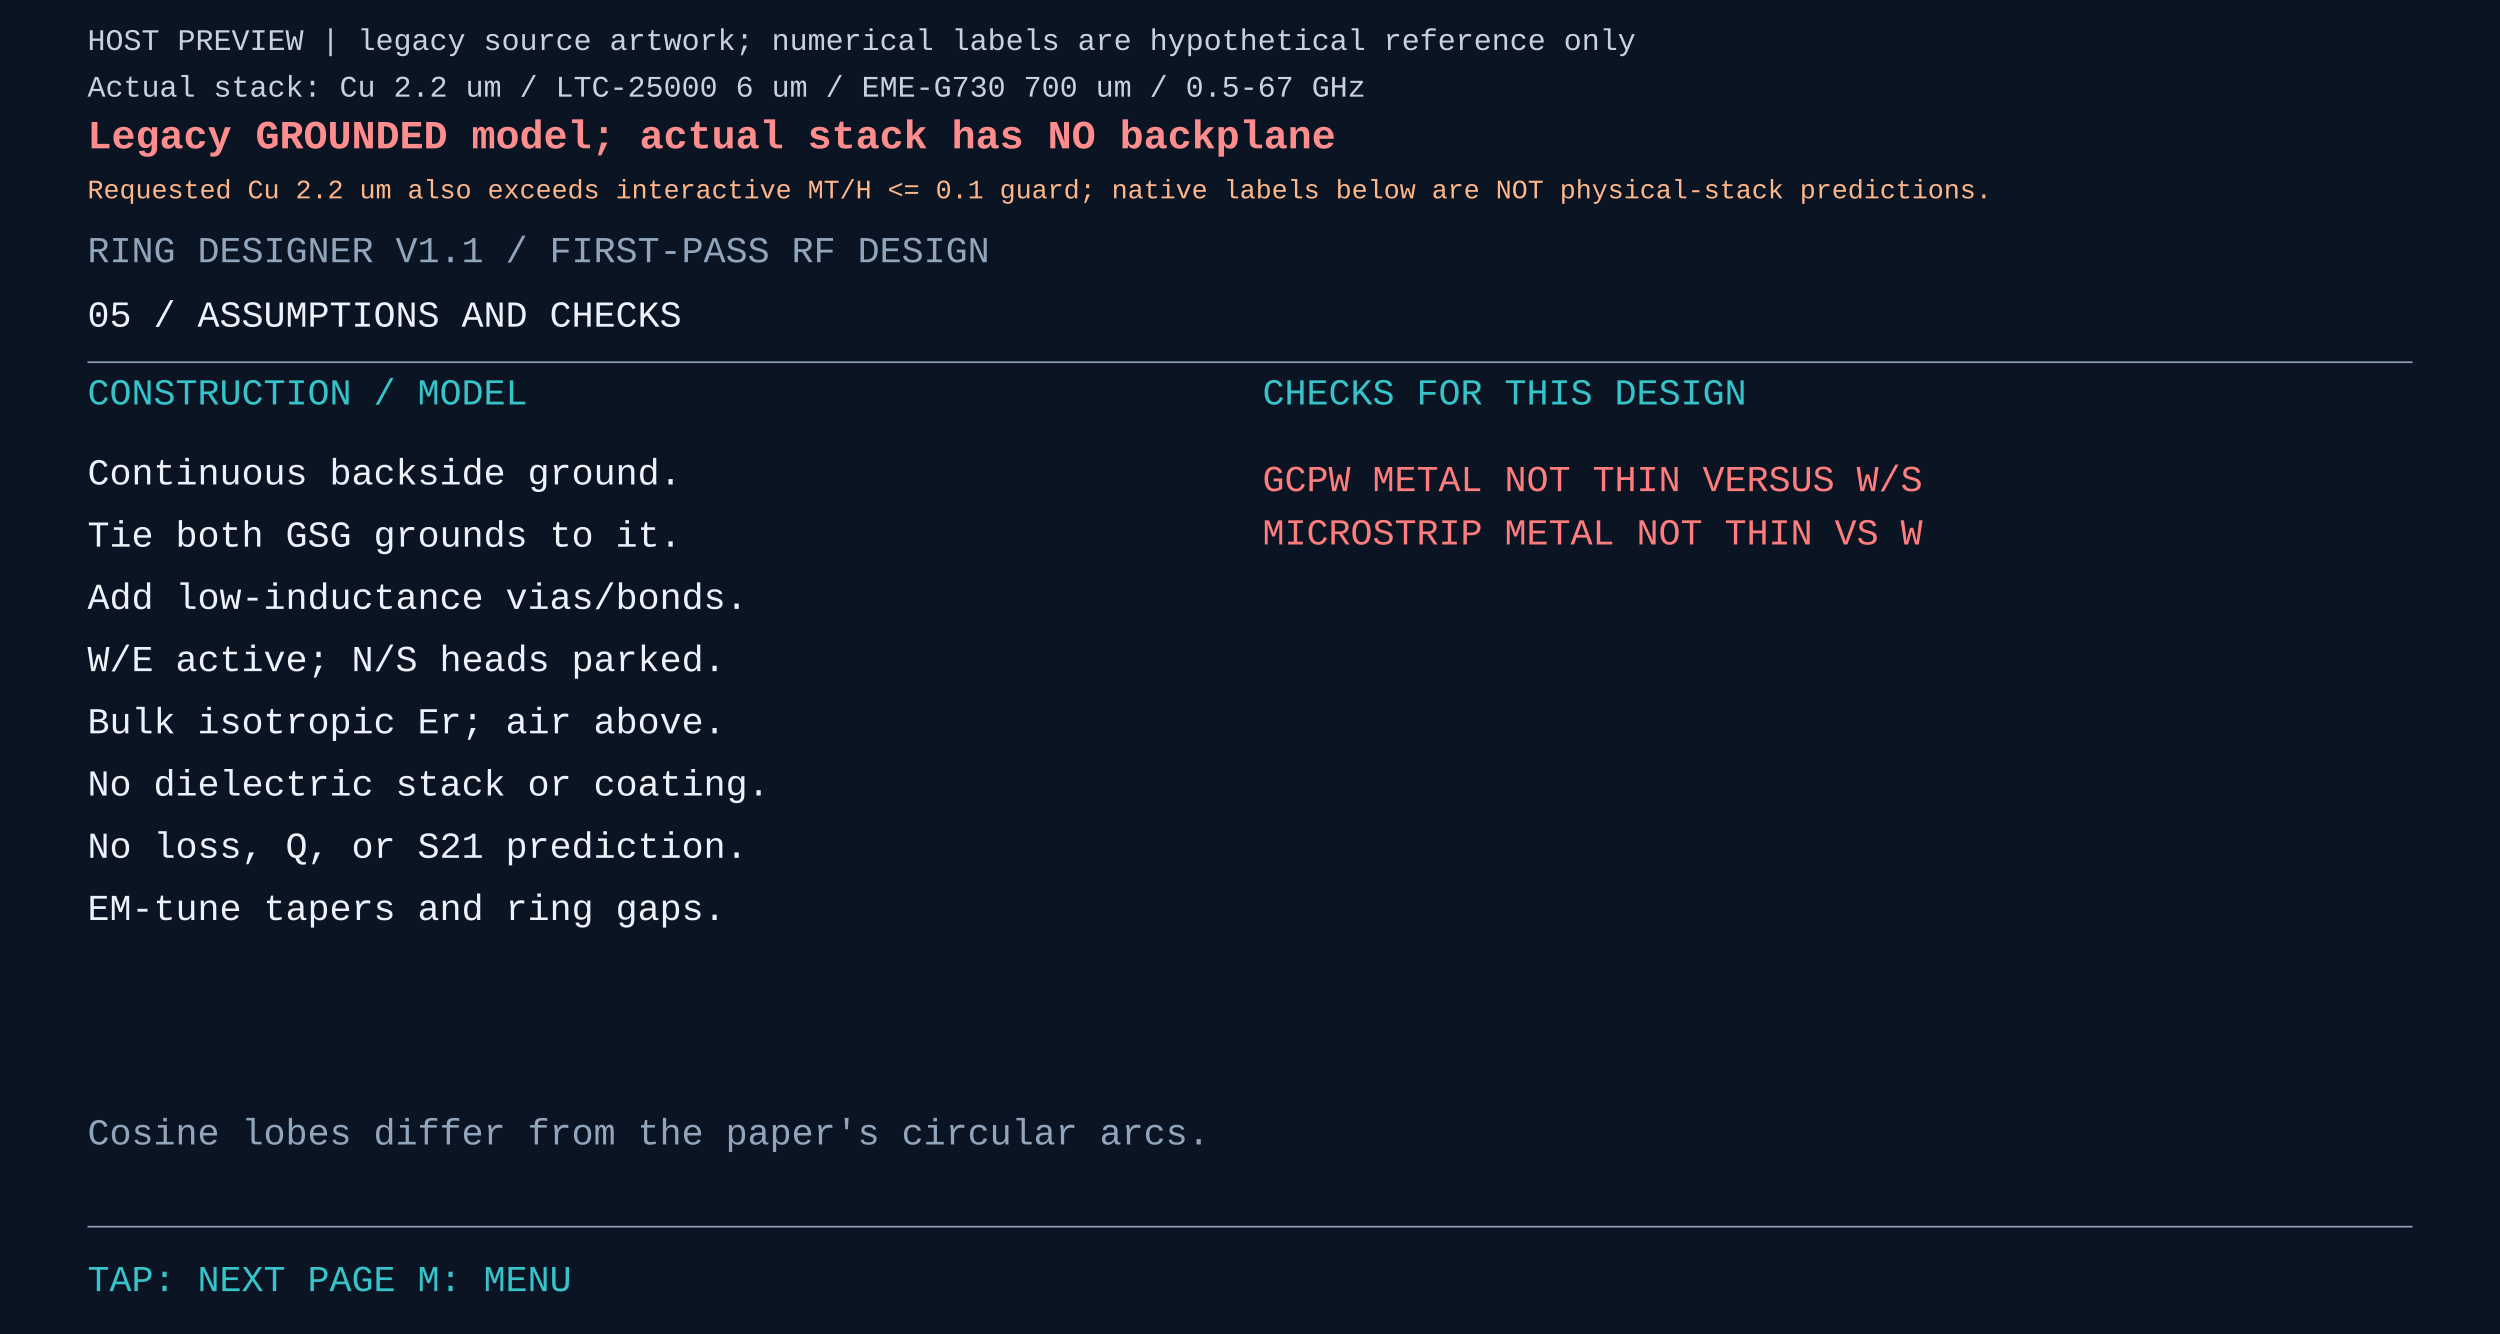
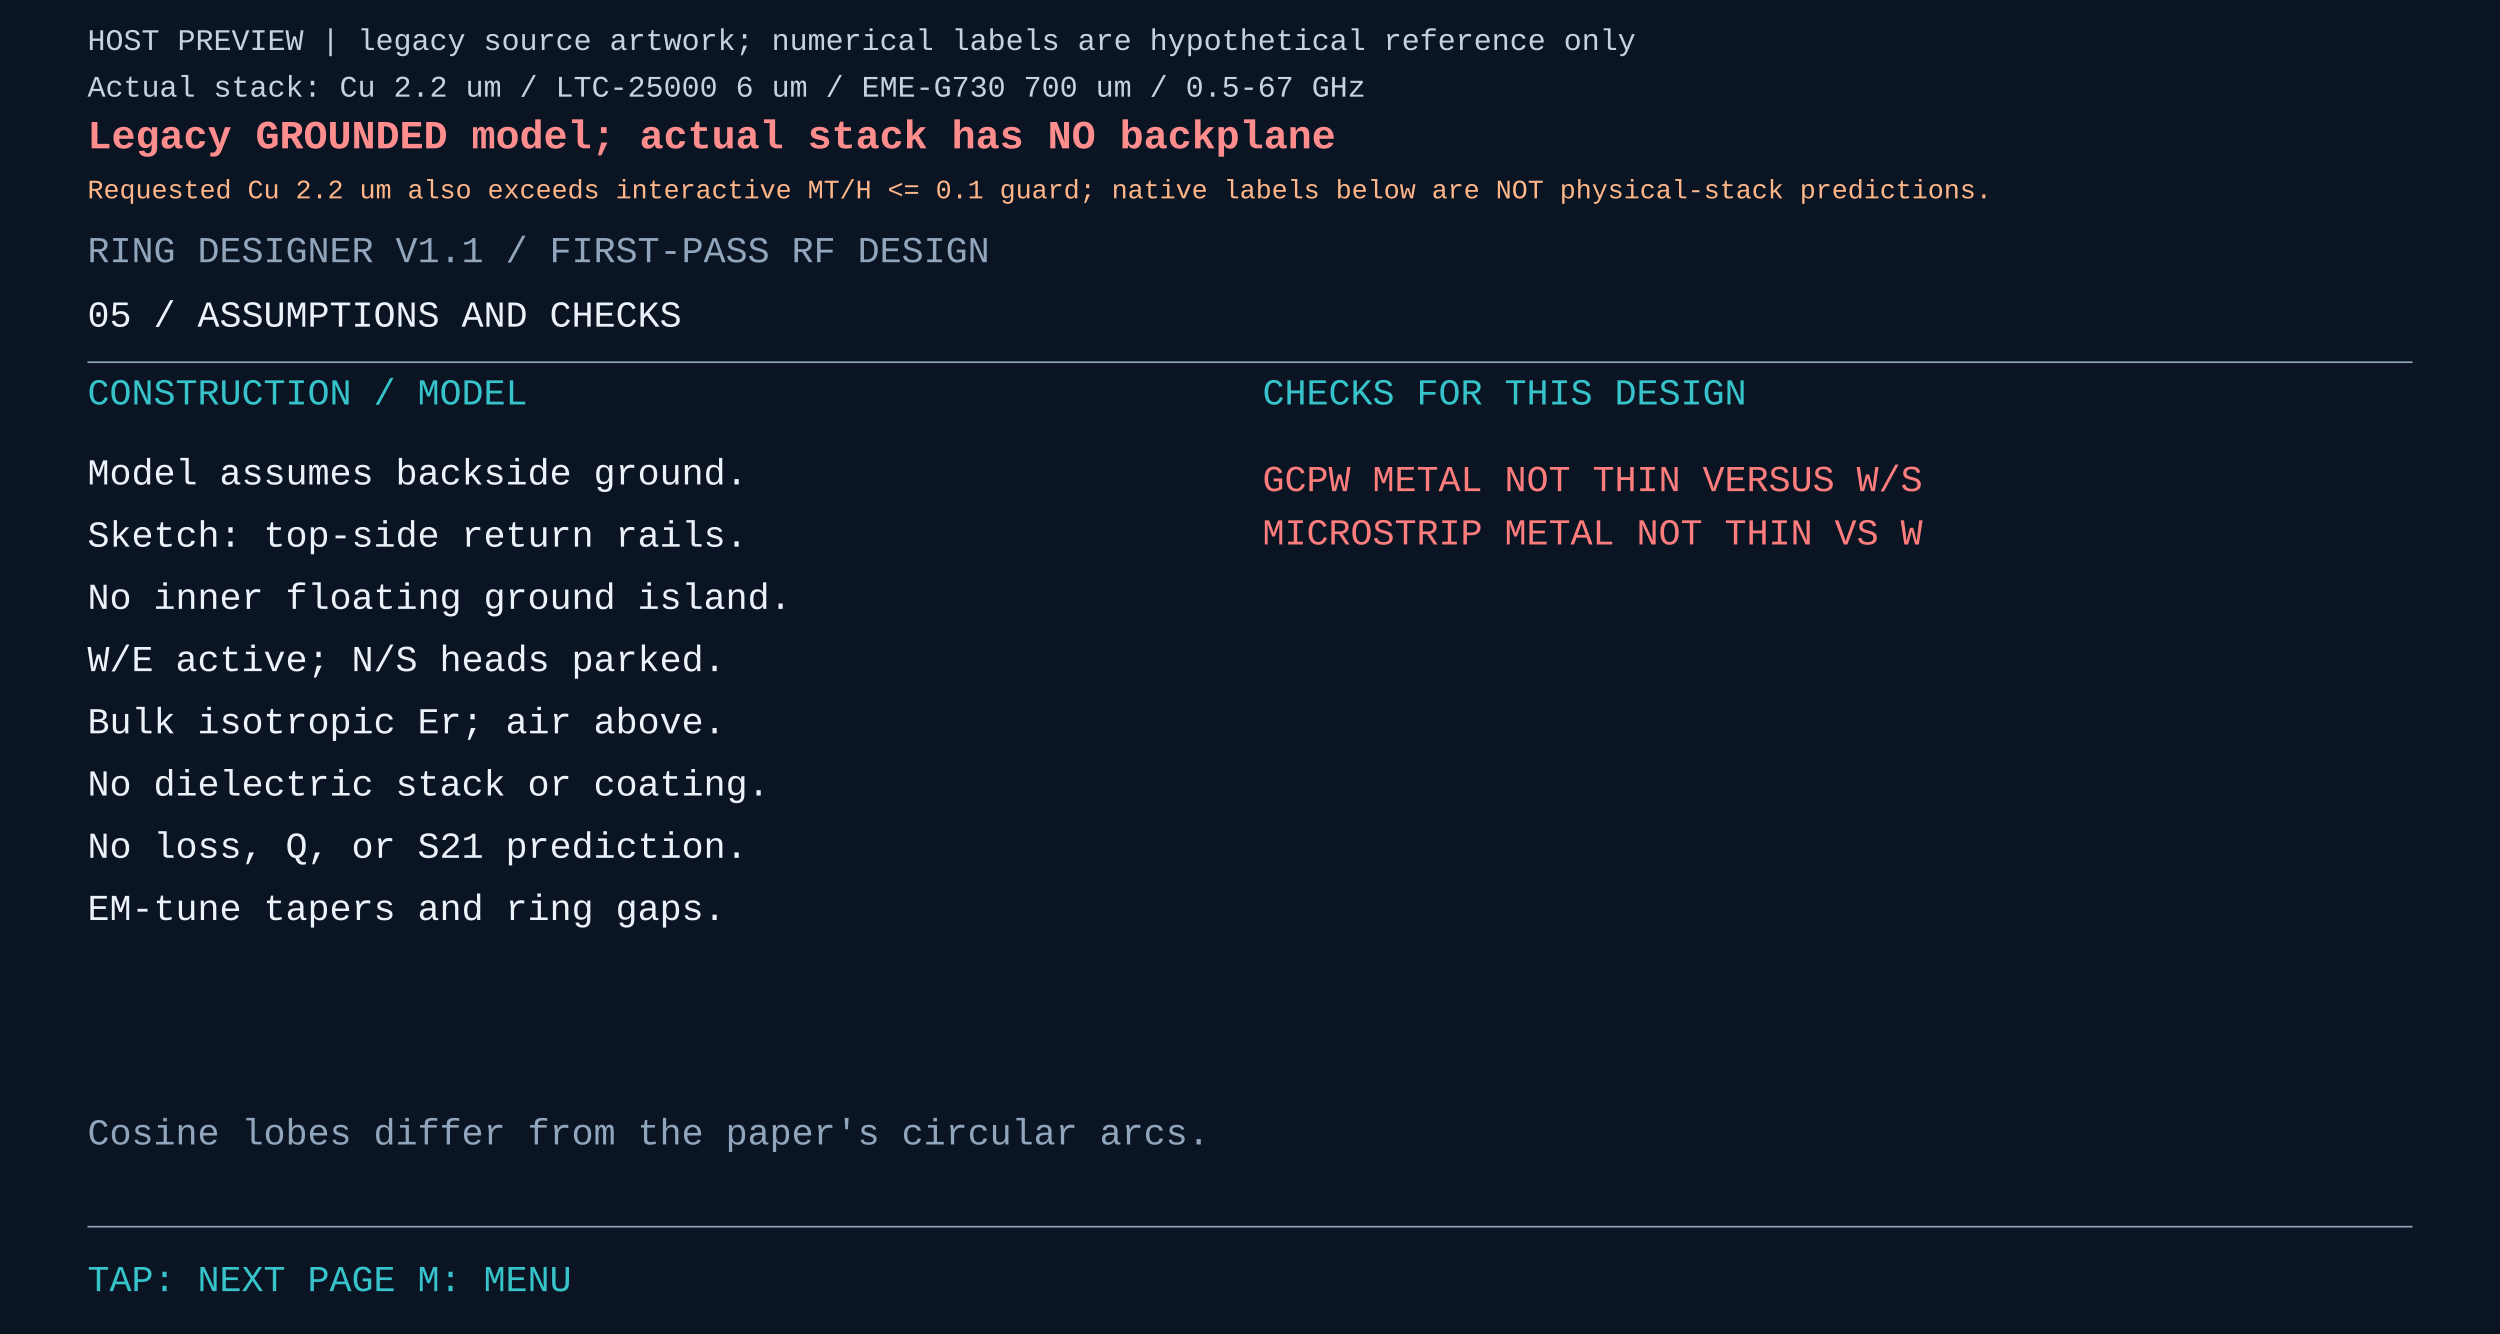
<svg xmlns="http://www.w3.org/2000/svg" width="1500" height="800" viewBox="0 0 1500 800">
  <rect x="0" y="0" width="1500" height="800" fill="rgb(10,20,35)" stroke="rgb(10,20,35)" stroke-width="1" />
  <text x="52.5" y="157.333" fill="rgb(145,166,188)" font-family="Courier New,monospace" font-size="22">RING DESIGNER V1.1  /  FIRST-PASS RF DESIGN</text>
  <text x="52.5" y="196" fill="rgb(235,242,250)" font-family="Courier New,monospace" font-size="22">05 / ASSUMPTIONS AND CHECKS</text>
  <line x1="52.5" y1="217.333" x2="1447.5" y2="217.333" stroke="rgb(145,166,188)" stroke-width="1" />
  <text x="52.5" y="242.667" fill="rgb(55,195,202)" font-family="Courier New,monospace" font-size="22">CONSTRUCTION / MODEL</text>
-   <text x="52.5" y="290.667" fill="rgb(235,242,250)" font-family="Courier New,monospace" font-size="22">Continuous backside ground.</text>
-   <text x="52.5" y="328" fill="rgb(235,242,250)" font-family="Courier New,monospace" font-size="22">Tie both GSG grounds to it.</text>
-   <text x="52.5" y="365.333" fill="rgb(235,242,250)" font-family="Courier New,monospace" font-size="22">Add low-inductance vias/bonds.</text>
+   <text x="52.5" y="290.667" fill="rgb(235,242,250)" font-family="Courier New,monospace" font-size="22">Model assumes backside ground.</text>
+   <text x="52.5" y="328" fill="rgb(235,242,250)" font-family="Courier New,monospace" font-size="22">Sketch: top-side return rails.</text>
+   <text x="52.5" y="365.333" fill="rgb(235,242,250)" font-family="Courier New,monospace" font-size="22">No inner floating ground island.</text>
  <text x="52.5" y="402.667" fill="rgb(235,242,250)" font-family="Courier New,monospace" font-size="22">W/E active; N/S heads parked.</text>
  <text x="52.5" y="440" fill="rgb(235,242,250)" font-family="Courier New,monospace" font-size="22">Bulk isotropic Er; air above.</text>
  <text x="52.5" y="477.333" fill="rgb(235,242,250)" font-family="Courier New,monospace" font-size="22">No dielectric stack or coating.</text>
  <text x="52.5" y="514.667" fill="rgb(235,242,250)" font-family="Courier New,monospace" font-size="22">No loss, Q, or S21 prediction.</text>
  <text x="52.5" y="552" fill="rgb(235,242,250)" font-family="Courier New,monospace" font-size="22">EM-tune tapers and ring gaps.</text>
  <text x="757.5" y="242.667" fill="rgb(55,195,202)" font-family="Courier New,monospace" font-size="22">CHECKS FOR THIS DESIGN</text>
  <text x="757.5" y="294.667" fill="rgb(255,125,125)" font-family="Courier New,monospace" font-size="22">GCPW METAL NOT THIN VERSUS W/S</text>
  <text x="757.5" y="326.667" fill="rgb(255,125,125)" font-family="Courier New,monospace" font-size="22">MICROSTRIP METAL NOT THIN VS W</text>
  <text x="52.5" y="686.667" fill="rgb(145,166,188)" font-family="Courier New,monospace" font-size="22">Cosine lobes differ from the paper's circular arcs.</text>
  <line x1="52.5" y1="736" x2="1447.5" y2="736" stroke="rgb(145,166,188)" stroke-width="1" />
  <text x="52.5" y="774.667" fill="rgb(55,195,202)" font-family="Courier New,monospace" font-size="22">TAP: NEXT PAGE    M: MENU</text>
  <text x="52.5" y="30" fill="#c5d2df" font-family="Courier New,monospace" font-size="18" font-weight="normal">HOST PREVIEW | legacy source artwork; numerical labels are hypothetical reference only</text>
  <text x="52.5" y="58" fill="#c5d2df" font-family="Courier New,monospace" font-size="18" font-weight="normal">Actual stack: Cu 2.2 um / LTC-25000 6 um / EME-G730 700 um / 0.5-67 GHz</text>
  <text x="52.5" y="89" fill="#ff8d8d" font-family="Courier New,monospace" font-size="24" font-weight="bold">Legacy GROUNDED model; actual stack has NO backplane</text>
  <text x="52.5" y="119" fill="#ffb78a" font-family="Courier New,monospace" font-size="16" font-weight="normal">Requested Cu 2.2 um also exceeds interactive MT/H &lt;= 0.1 guard; native labels below are NOT physical-stack predictions.</text>
</svg>
